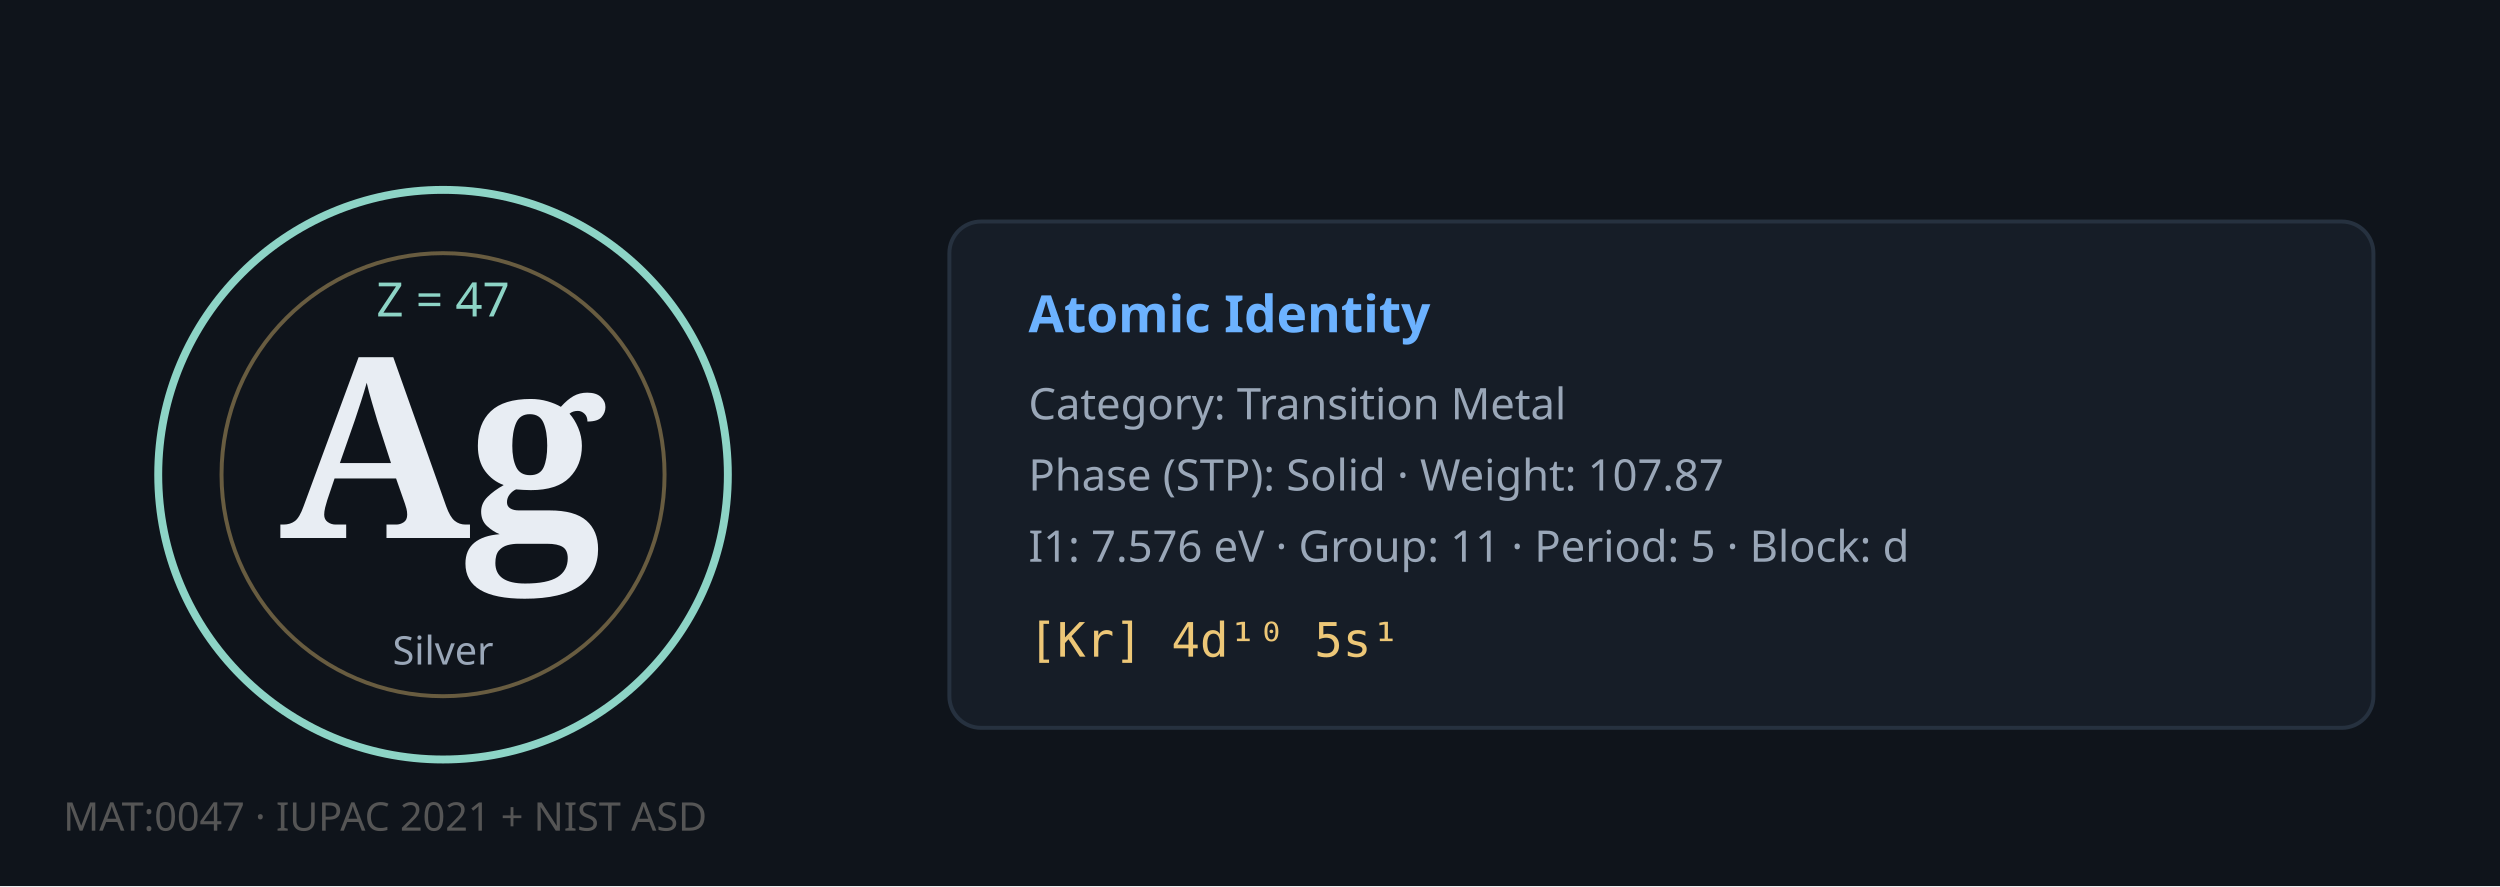
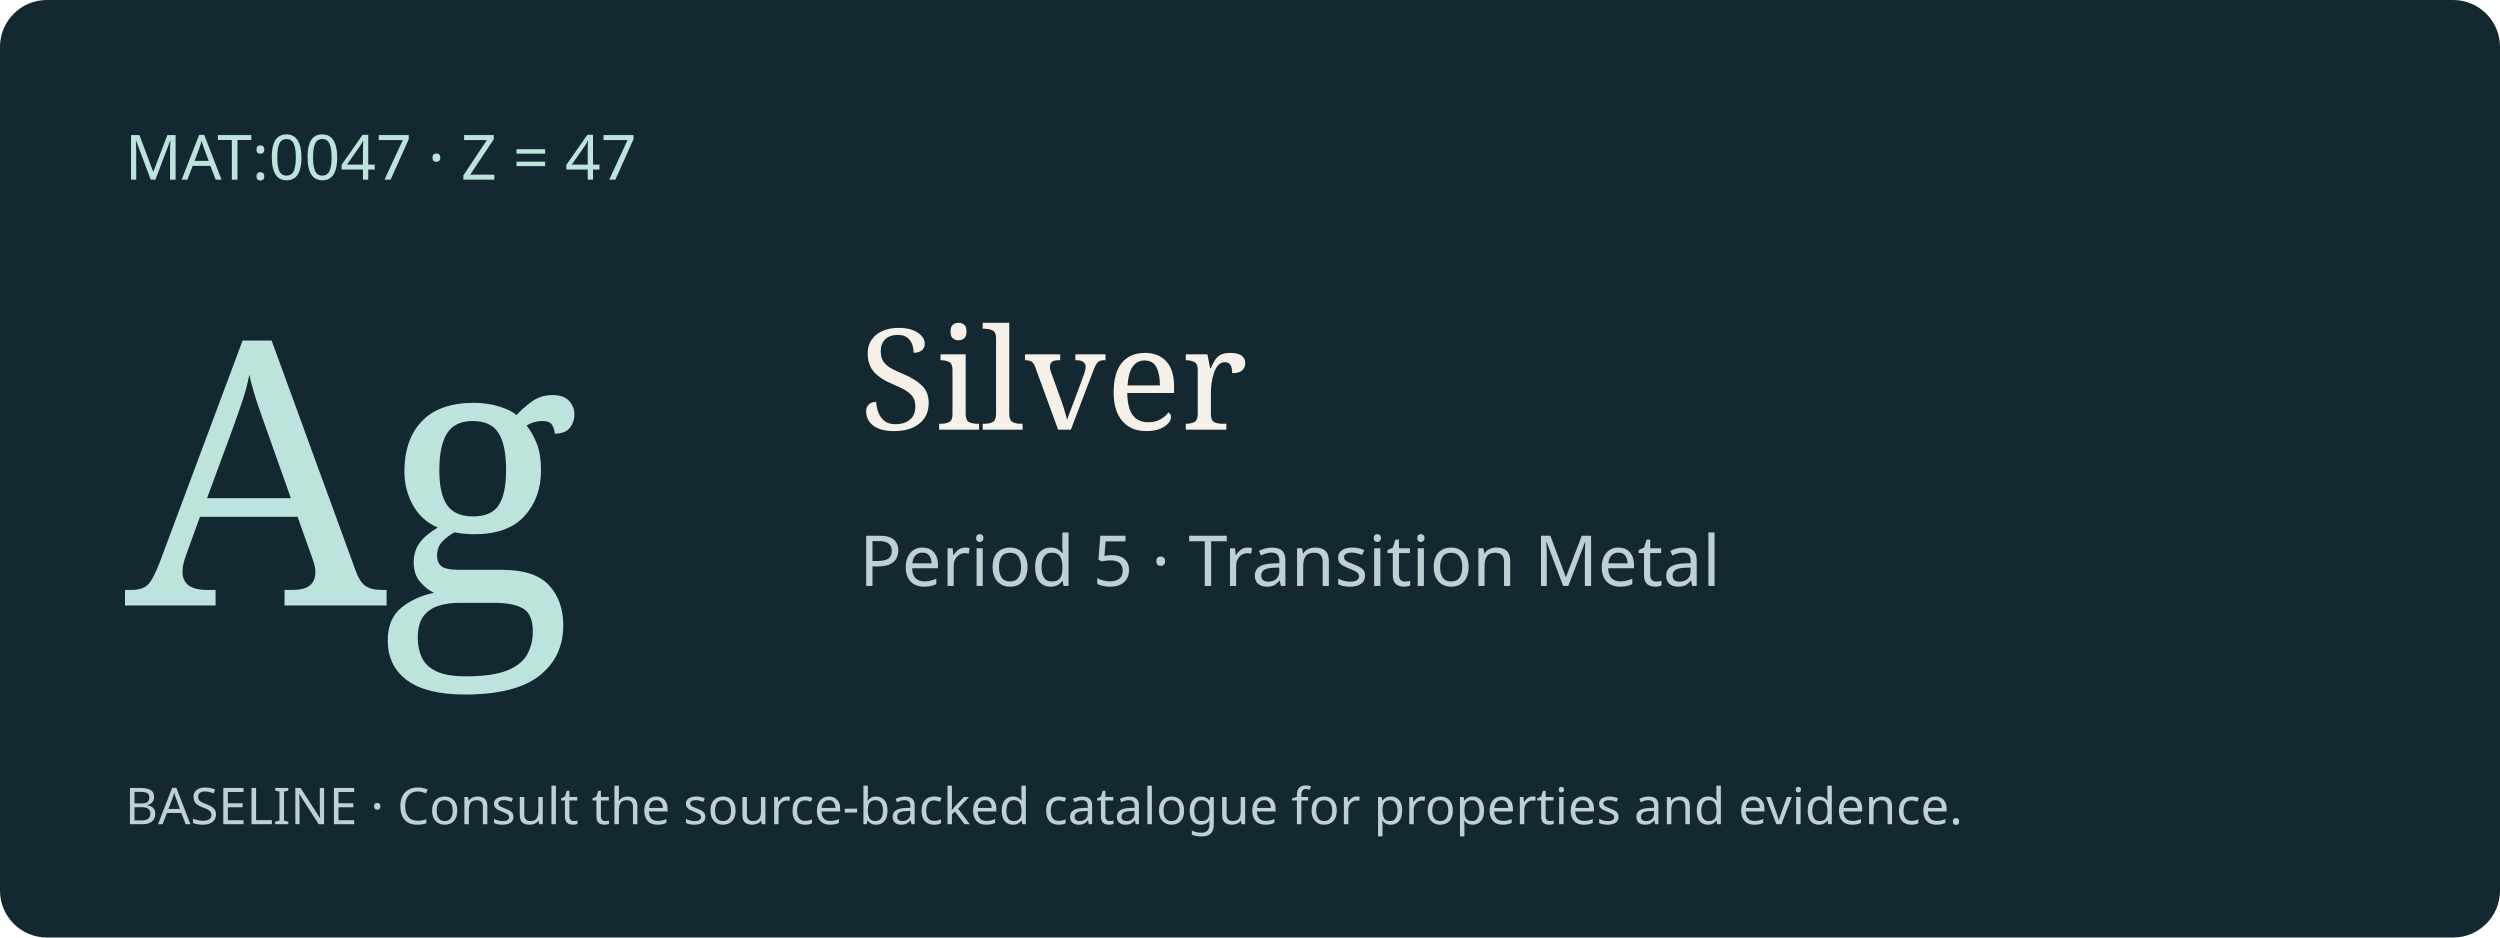
- <svg xmlns="http://www.w3.org/2000/svg" viewBox="0 0 632 224" width="632" height="224" role="img">
-   <rect width="632" height="224" fill="#0f141b" />
-   <circle cx="112" cy="120" r="72" fill="none" stroke="#8dd4c6" stroke-width="2" />
-   <circle cx="112" cy="120" r="56" fill="none" stroke="#edc777" stroke-width="1" opacity="0.4" />
-   <text x="112" y="80" text-anchor="middle" font-family="system-ui,sans-serif" font-size="12" fill="#8dd4c6">Z = 47</text>
-   <text x="112" y="136" text-anchor="middle" font-family="Georgia,serif" font-size="64" font-weight="700" fill="#e8edf3">Ag</text>
-   <text x="112" y="168" text-anchor="middle" font-family="system-ui,sans-serif" font-size="10" fill="#9aa7b8">Silver</text>
-   <rect x="240" y="56" width="360" height="128" rx="8" fill="#161d27" stroke="#26313f" />
-   <text x="260" y="84" font-family="system-ui,sans-serif" font-size="13" font-weight="700" fill="#6cb2ff">Atomic Identity</text>
-   <text x="260" y="106" font-family="system-ui,sans-serif" font-size="11" fill="#9aa7b8">Category: Transition Metal</text>
-   <text x="260" y="124" font-family="system-ui,sans-serif" font-size="11" fill="#9aa7b8">Phase (STP): Solid  ·  Weight: 107.87</text>
-   <text x="260" y="142" font-family="system-ui,sans-serif" font-size="11" fill="#9aa7b8">I1: 7.576 eV  ·  Group: 11  ·  Period: 5  ·  Block: d</text>
-   <text x="260" y="166" font-family="Consolas,monospace" font-size="12" fill="#edc777">[Kr] 4d¹⁰ 5s¹</text>
-   <text x="16" y="210" font-family="system-ui,sans-serif" font-size="10" fill="#555">MAT:0047 · IUPAC 2021 + NIST ASD</text>
+ <svg xmlns="http://www.w3.org/2000/svg" viewBox="0 0 640 240" role="img">
+   <rect width="640" height="240" rx="12" fill="#142831" />
+   <text x="32" y="46" fill="#bde4dc" font-family="sans-serif" font-size="16">MAT:0047 · Z = 47</text>
+   <text x="32" y="155" fill="#bde4dc" font-family="serif" font-size="95">Ag</text>
+   <text x="220" y="110" fill="#f5f1e8" font-family="serif" font-size="36">Silver</text>
+   <text x="220" y="150" fill="#bed0d3" font-family="sans-serif" font-size="18">Period 5 · Transition Metal</text>
+   <text x="32" y="211" fill="#bed0d3" font-family="sans-serif" font-size="13">BASELINE · Consult the source-backed catalogue for properties and evidence.</text>
</svg>
